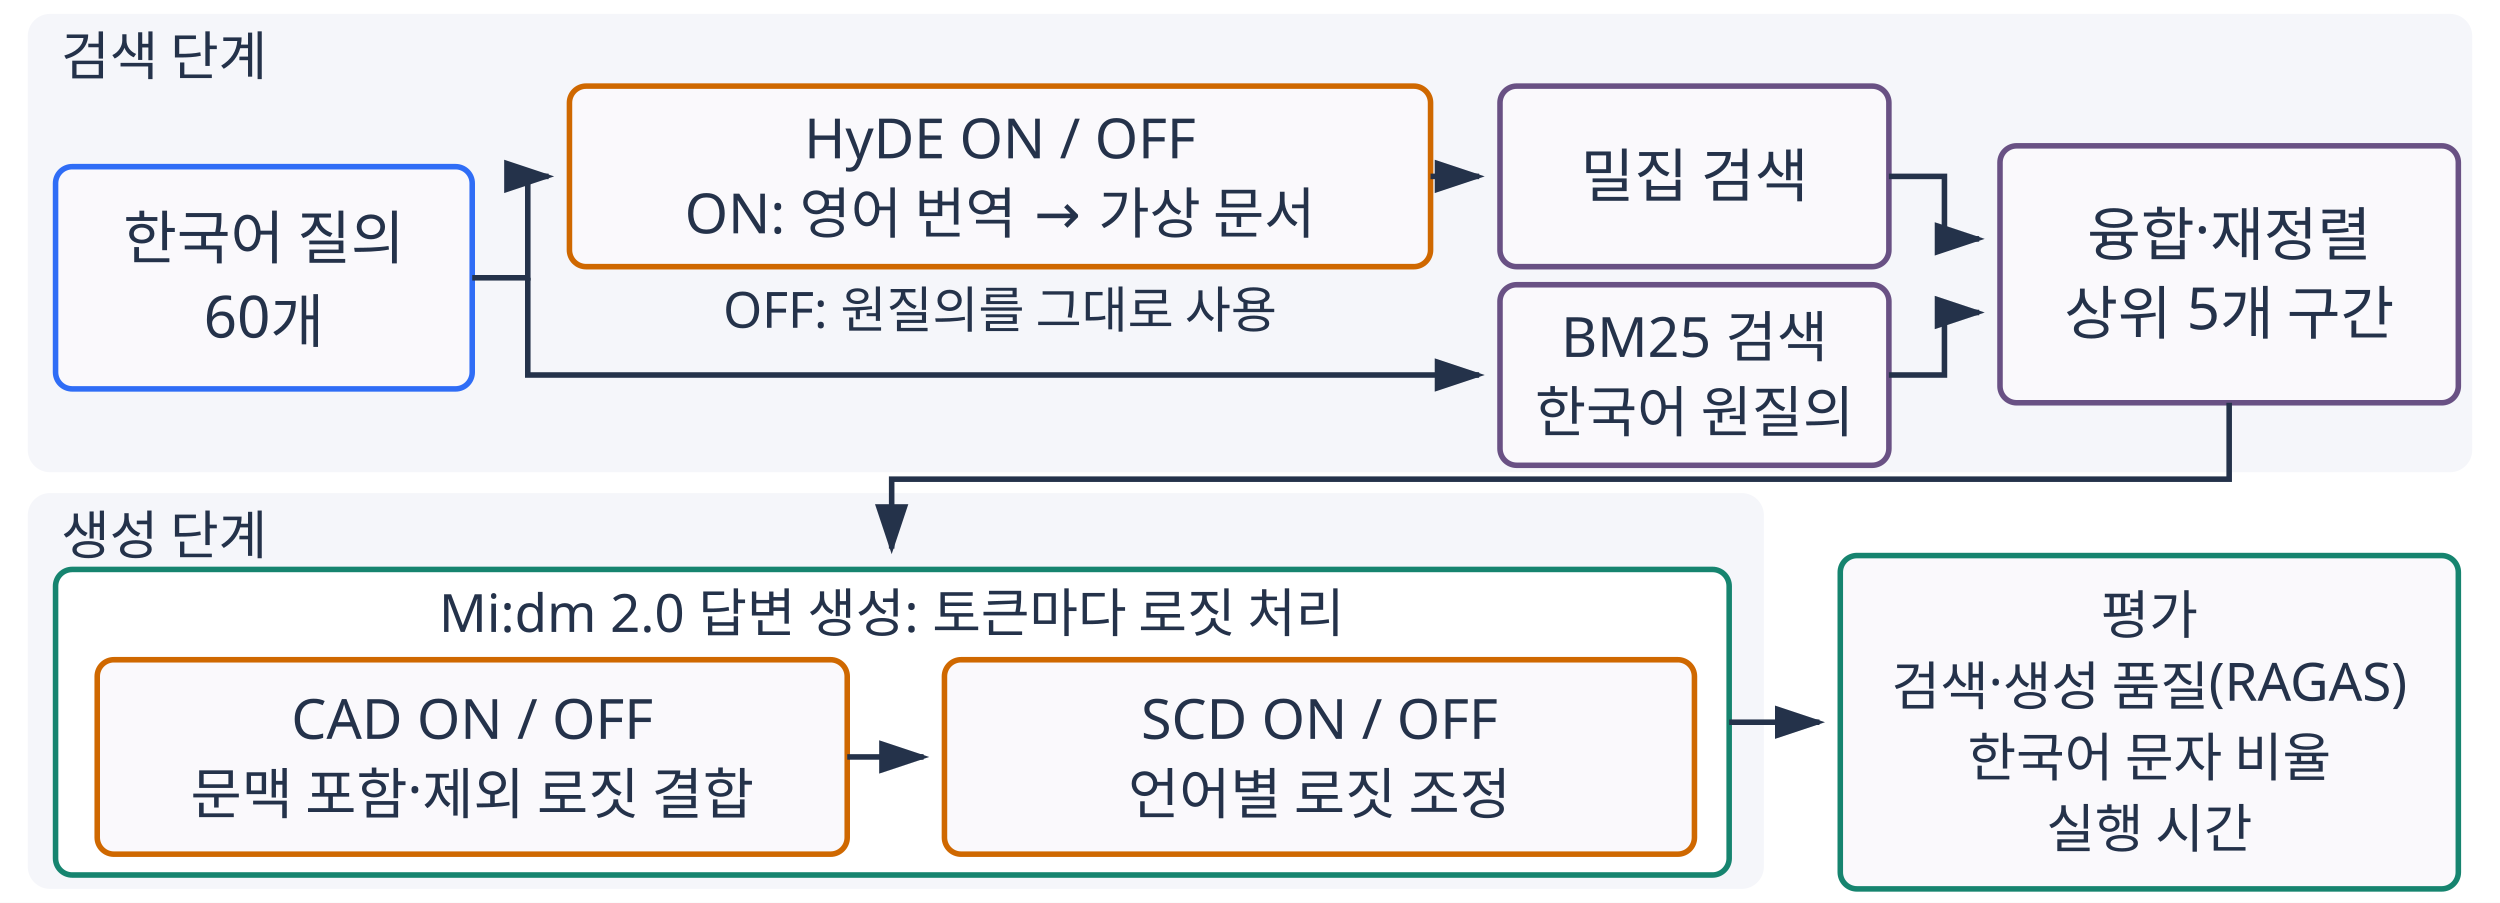
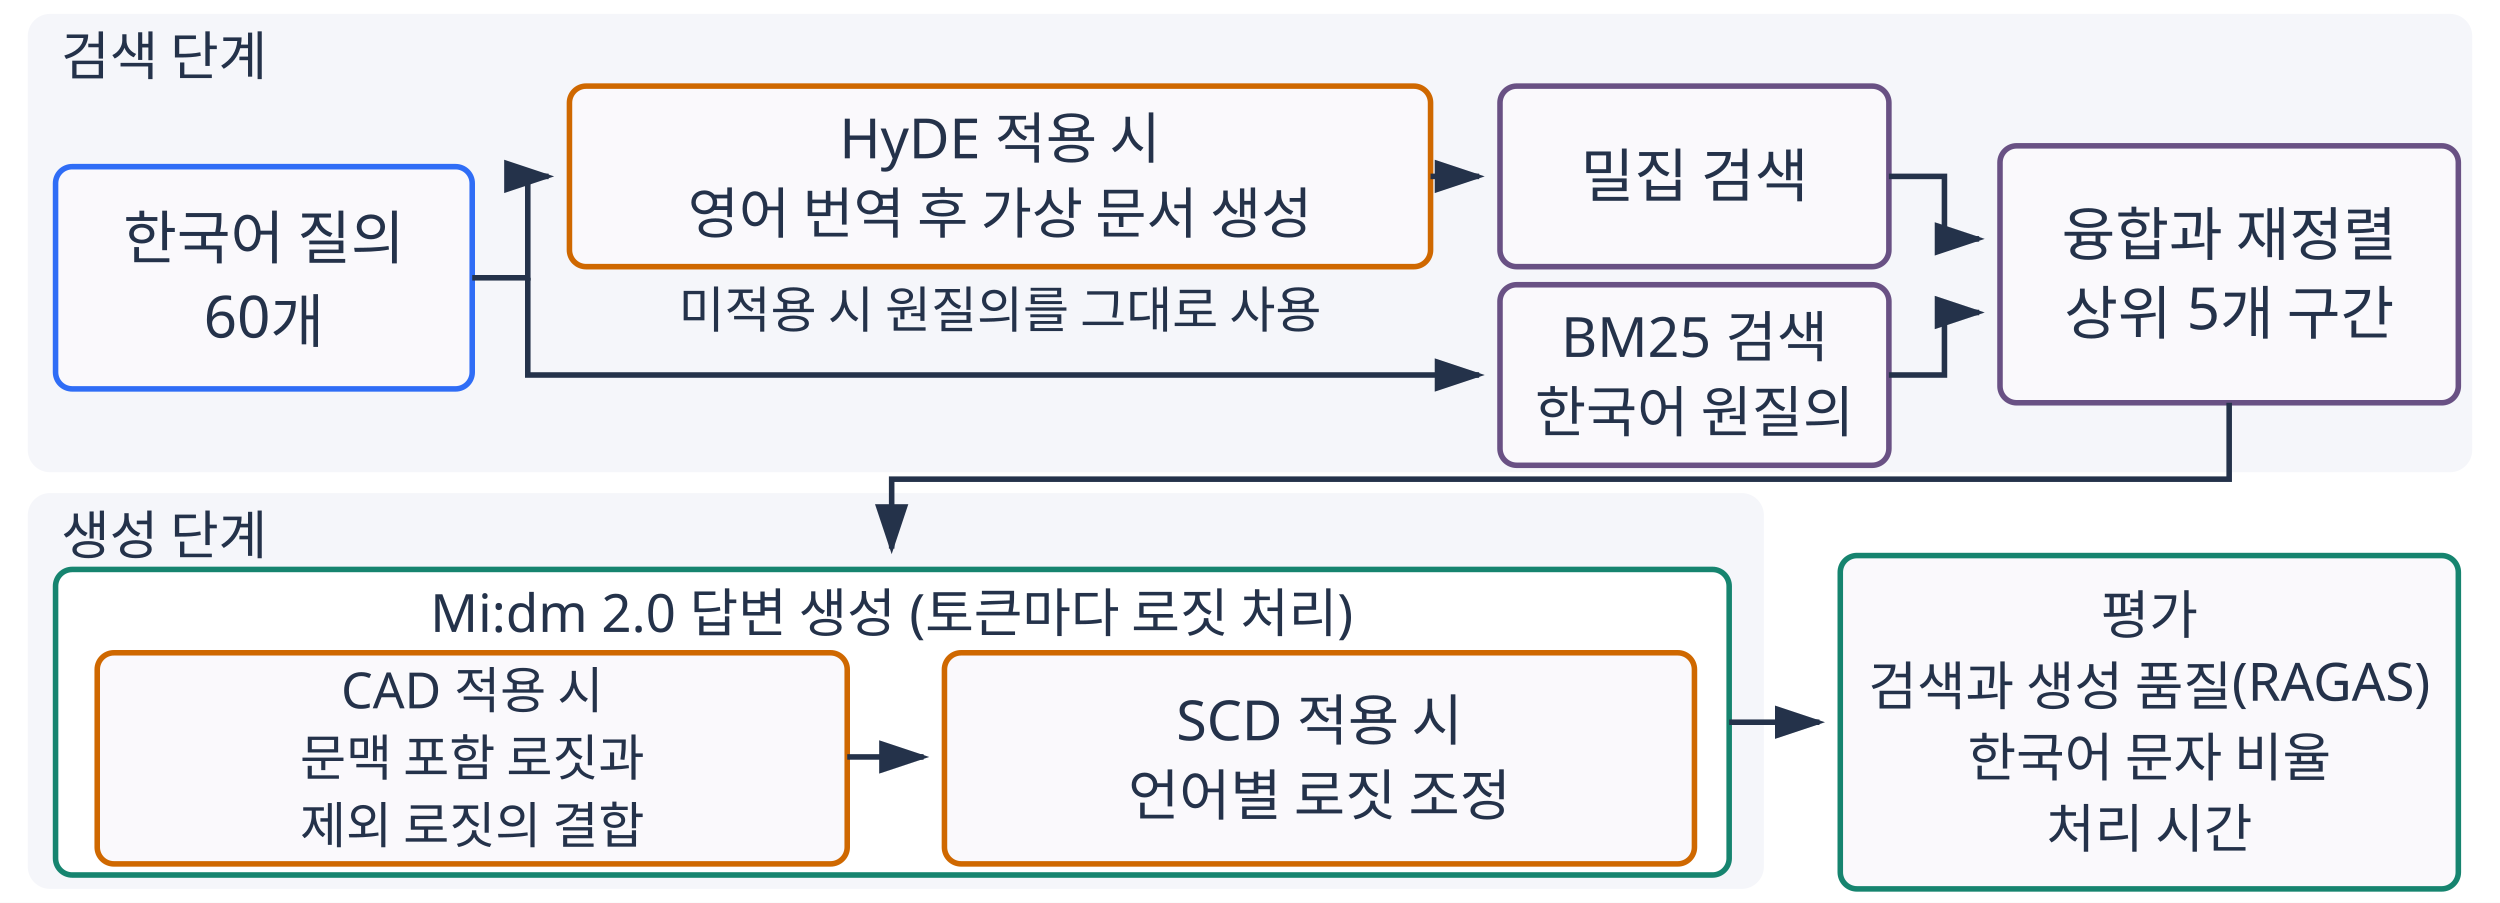
<svg xmlns="http://www.w3.org/2000/svg" width="159mm" height="57.417mm" viewBox="0 0 1800 650">
  <defs>
    <marker id="arrow" markerWidth="10" markerHeight="10" refX="8" refY="3" orient="auto">
      <path d="M0,0 L0,6 L9,3 z" fill="#24324A" />
    </marker>
  </defs>
  <rect width="100%" height="100%" fill="white" />
  <rect x="20" y="10" width="1760" height="330" rx="16" fill="#F5F6FA" stroke="none" />
  <text x="44" y="54.0" font-family="Malgun Gothic" font-size="38" text-anchor="start" fill="#24324A">검색 단계</text>
  <rect x="20" y="355" width="1250" height="285" rx="16" fill="#F5F6FA" stroke="none" />
  <text x="44" y="399.0" font-family="Malgun Gothic" font-size="38" text-anchor="start" fill="#24324A">생성 단계</text>
  <rect x="40" y="120" width="300" height="160" rx="12" fill="#FAF9FC" stroke="#2F6DF6" stroke-width="4" />
  <text x="190.0" y="186.35" font-family="Malgun Gothic" font-size="42" text-anchor="middle" fill="#24324A">한국어 질의</text>
  <text x="190.0" y="243.05" font-family="Malgun Gothic" font-size="42" text-anchor="middle" fill="#24324A">60개</text>
  <rect x="410" y="62" width="620" height="130" rx="12" fill="#FAF9FC" stroke="#CF6800" stroke-width="4" />
-   <text x="720.0" y="114.0" font-family="Malgun Gothic" font-size="40" text-anchor="middle" fill="#24324A">HyDE  ON / OFF</text>
-   <text x="720.0" y="168.0" font-family="Malgun Gothic" font-size="40" text-anchor="middle" fill="#24324A">ON: 영어 번역 → 가상 문서</text>
-   <text x="720" y="236.0" font-family="Malgun Gothic" font-size="36" text-anchor="middle" fill="#24324A">OFF: 원질의를 그대로 사용</text>
+   <text x="720.0" y="114.0" font-family="Malgun Gothic" font-size="40" text-anchor="middle" fill="#24324A">HyDE 적용 시</text>
+   <text x="720.0" y="168.0" font-family="Malgun Gothic" font-size="40" text-anchor="middle" fill="#24324A">영어 번역 후 가상 문서 생성</text>
+   <text x="720" y="236.0" font-family="Malgun Gothic" font-size="36" text-anchor="middle" fill="#24324A">미적용 시 원질의를 그대로 사용</text>
  <rect x="1080" y="62" width="280" height="130" rx="12" fill="#FAF9FC" stroke="#695184" stroke-width="4" />
  <text x="1220.0" y="141.7" font-family="Malgun Gothic" font-size="42" text-anchor="middle" fill="#24324A">밀집 검색</text>
  <rect x="1080" y="205" width="280" height="130" rx="12" fill="#FAF9FC" stroke="#695184" stroke-width="4" />
  <text x="1220.0" y="257.0" font-family="Malgun Gothic" font-size="40" text-anchor="middle" fill="#24324A">BM25 검색</text>
  <text x="1220.0" y="311.0" font-family="Malgun Gothic" font-size="40" text-anchor="middle" fill="#24324A">한국어 원질의</text>
  <rect x="1440" y="105" width="330" height="185" rx="12" fill="#FAF9FC" stroke="#695184" stroke-width="4" />
-   <text x="1605.0" y="183.85" font-family="Malgun Gothic" font-size="42" text-anchor="middle" fill="#24324A">융합·재정렬</text>
+   <text x="1605.0" y="183.85" font-family="Malgun Gothic" font-size="42" text-anchor="middle" fill="#24324A">융합과 재정렬</text>
  <text x="1605.0" y="240.55" font-family="Malgun Gothic" font-size="42" text-anchor="middle" fill="#24324A">상위 5개 구간</text>
  <polyline points="340,200 380,200 380,127 395,127" fill="none" stroke="#24324A" stroke-width="4" marker-end="url(#arrow)" />
  <polyline points="1030,127 1065,127" fill="none" stroke="#24324A" stroke-width="4" marker-end="url(#arrow)" />
  <polyline points="380,200 380,270 1065,270" fill="none" stroke="#24324A" stroke-width="4" marker-end="url(#arrow)" />
  <polyline points="1360,127 1400,127 1400,172 1425,172" fill="none" stroke="#24324A" stroke-width="4" marker-end="url(#arrow)" />
  <polyline points="1360,270 1400,270 1400,225 1425,225" fill="none" stroke="#24324A" stroke-width="4" marker-end="url(#arrow)" />
  <rect x="40" y="410" width="1205" height="220" rx="12" fill="#FFFFFF" stroke="#16846F" stroke-width="4" />
-   <text x="642" y="455.0" font-family="Malgun Gothic" font-size="38" text-anchor="middle" fill="#24324A">Mi:dm 2.0 답변 생성: 토큰마다 로짓 처리</text>
-   <rect x="70" y="475" width="540" height="140" rx="12" fill="#FAF9FC" stroke="#CF6800" stroke-width="4" />
-   <text x="340.0" y="532.0" font-family="Malgun Gothic" font-size="40" text-anchor="middle" fill="#24324A">CAD  ON / OFF</text>
-   <text x="340.0" y="586.0" font-family="Malgun Gothic" font-size="40" text-anchor="middle" fill="#24324A">문맥 포함·제외 로짓 결합</text>
-   <rect x="680" y="475" width="540" height="140" rx="12" fill="#FAF9FC" stroke="#CF6800" stroke-width="4" />
-   <text x="950.0" y="532.0" font-family="Malgun Gothic" font-size="40" text-anchor="middle" fill="#24324A">SCD  ON / OFF</text>
-   <text x="950.0" y="586.0" font-family="Malgun Gothic" font-size="40" text-anchor="middle" fill="#24324A">언어별 로짓 조정</text>
+   <text x="642" y="455.0" font-family="Malgun Gothic" font-size="38" text-anchor="middle" fill="#24324A">Mi:dm 2.0 답변 생성 (토큰마다 로짓 처리)</text>
+   <rect x="70" y="470" width="540" height="152" rx="12" fill="#FAF9FC" stroke="#CF6800" stroke-width="4" />
+   <text x="340.0" y="510.0" font-family="Malgun Gothic" font-size="36" text-anchor="middle" fill="#24324A">CAD 적용 시</text>
+   <text x="340.0" y="558.6" font-family="Malgun Gothic" font-size="36" text-anchor="middle" fill="#24324A">문맥 포함 로짓과</text>
+   <text x="340.0" y="607.2" font-family="Malgun Gothic" font-size="36" text-anchor="middle" fill="#24324A">제외 로짓의 결합</text>
+   <rect x="680" y="470" width="540" height="152" rx="12" fill="#FAF9FC" stroke="#CF6800" stroke-width="4" />
+   <text x="950.0" y="533.0" font-family="Malgun Gothic" font-size="40" text-anchor="middle" fill="#24324A">SCD 적용 시</text>
+   <text x="950.0" y="587.0" font-family="Malgun Gothic" font-size="40" text-anchor="middle" fill="#24324A">언어별 로짓 조정</text>
  <polyline points="610,545 665,545" fill="none" stroke="#24324A" stroke-width="4" marker-end="url(#arrow)" />
  <polyline points="1605,290 1605,345 642,345 642,395" fill="none" stroke="#24324A" stroke-width="4" marker-end="url(#arrow)" />
  <rect x="1325" y="400" width="445" height="240" rx="12" fill="#FAF9FC" stroke="#16846F" stroke-width="4" />
  <text x="1547.5" y="456.35" font-family="Malgun Gothic" font-size="38" text-anchor="middle" fill="#24324A">평가</text>
-   <text x="1547.5" y="507.65" font-family="Malgun Gothic" font-size="38" text-anchor="middle" fill="#24324A">검색·생성 품질(RAGAS)</text>
+   <text x="1547.5" y="507.65" font-family="Malgun Gothic" font-size="38" text-anchor="middle" fill="#24324A">검색과 생성 품질(RAGAS)</text>
  <text x="1547.5" y="558.95" font-family="Malgun Gothic" font-size="38" text-anchor="middle" fill="#24324A">한국어 문자 비율</text>
-   <text x="1547.5" y="610.25" font-family="Malgun Gothic" font-size="38" text-anchor="middle" fill="#24324A">실행 시간</text>
+   <text x="1547.5" y="610.25" font-family="Malgun Gothic" font-size="38" text-anchor="middle" fill="#24324A">처리 시간</text>
  <polyline points="1245,520 1310,520" fill="none" stroke="#24324A" stroke-width="4" marker-end="url(#arrow)" />
</svg>
